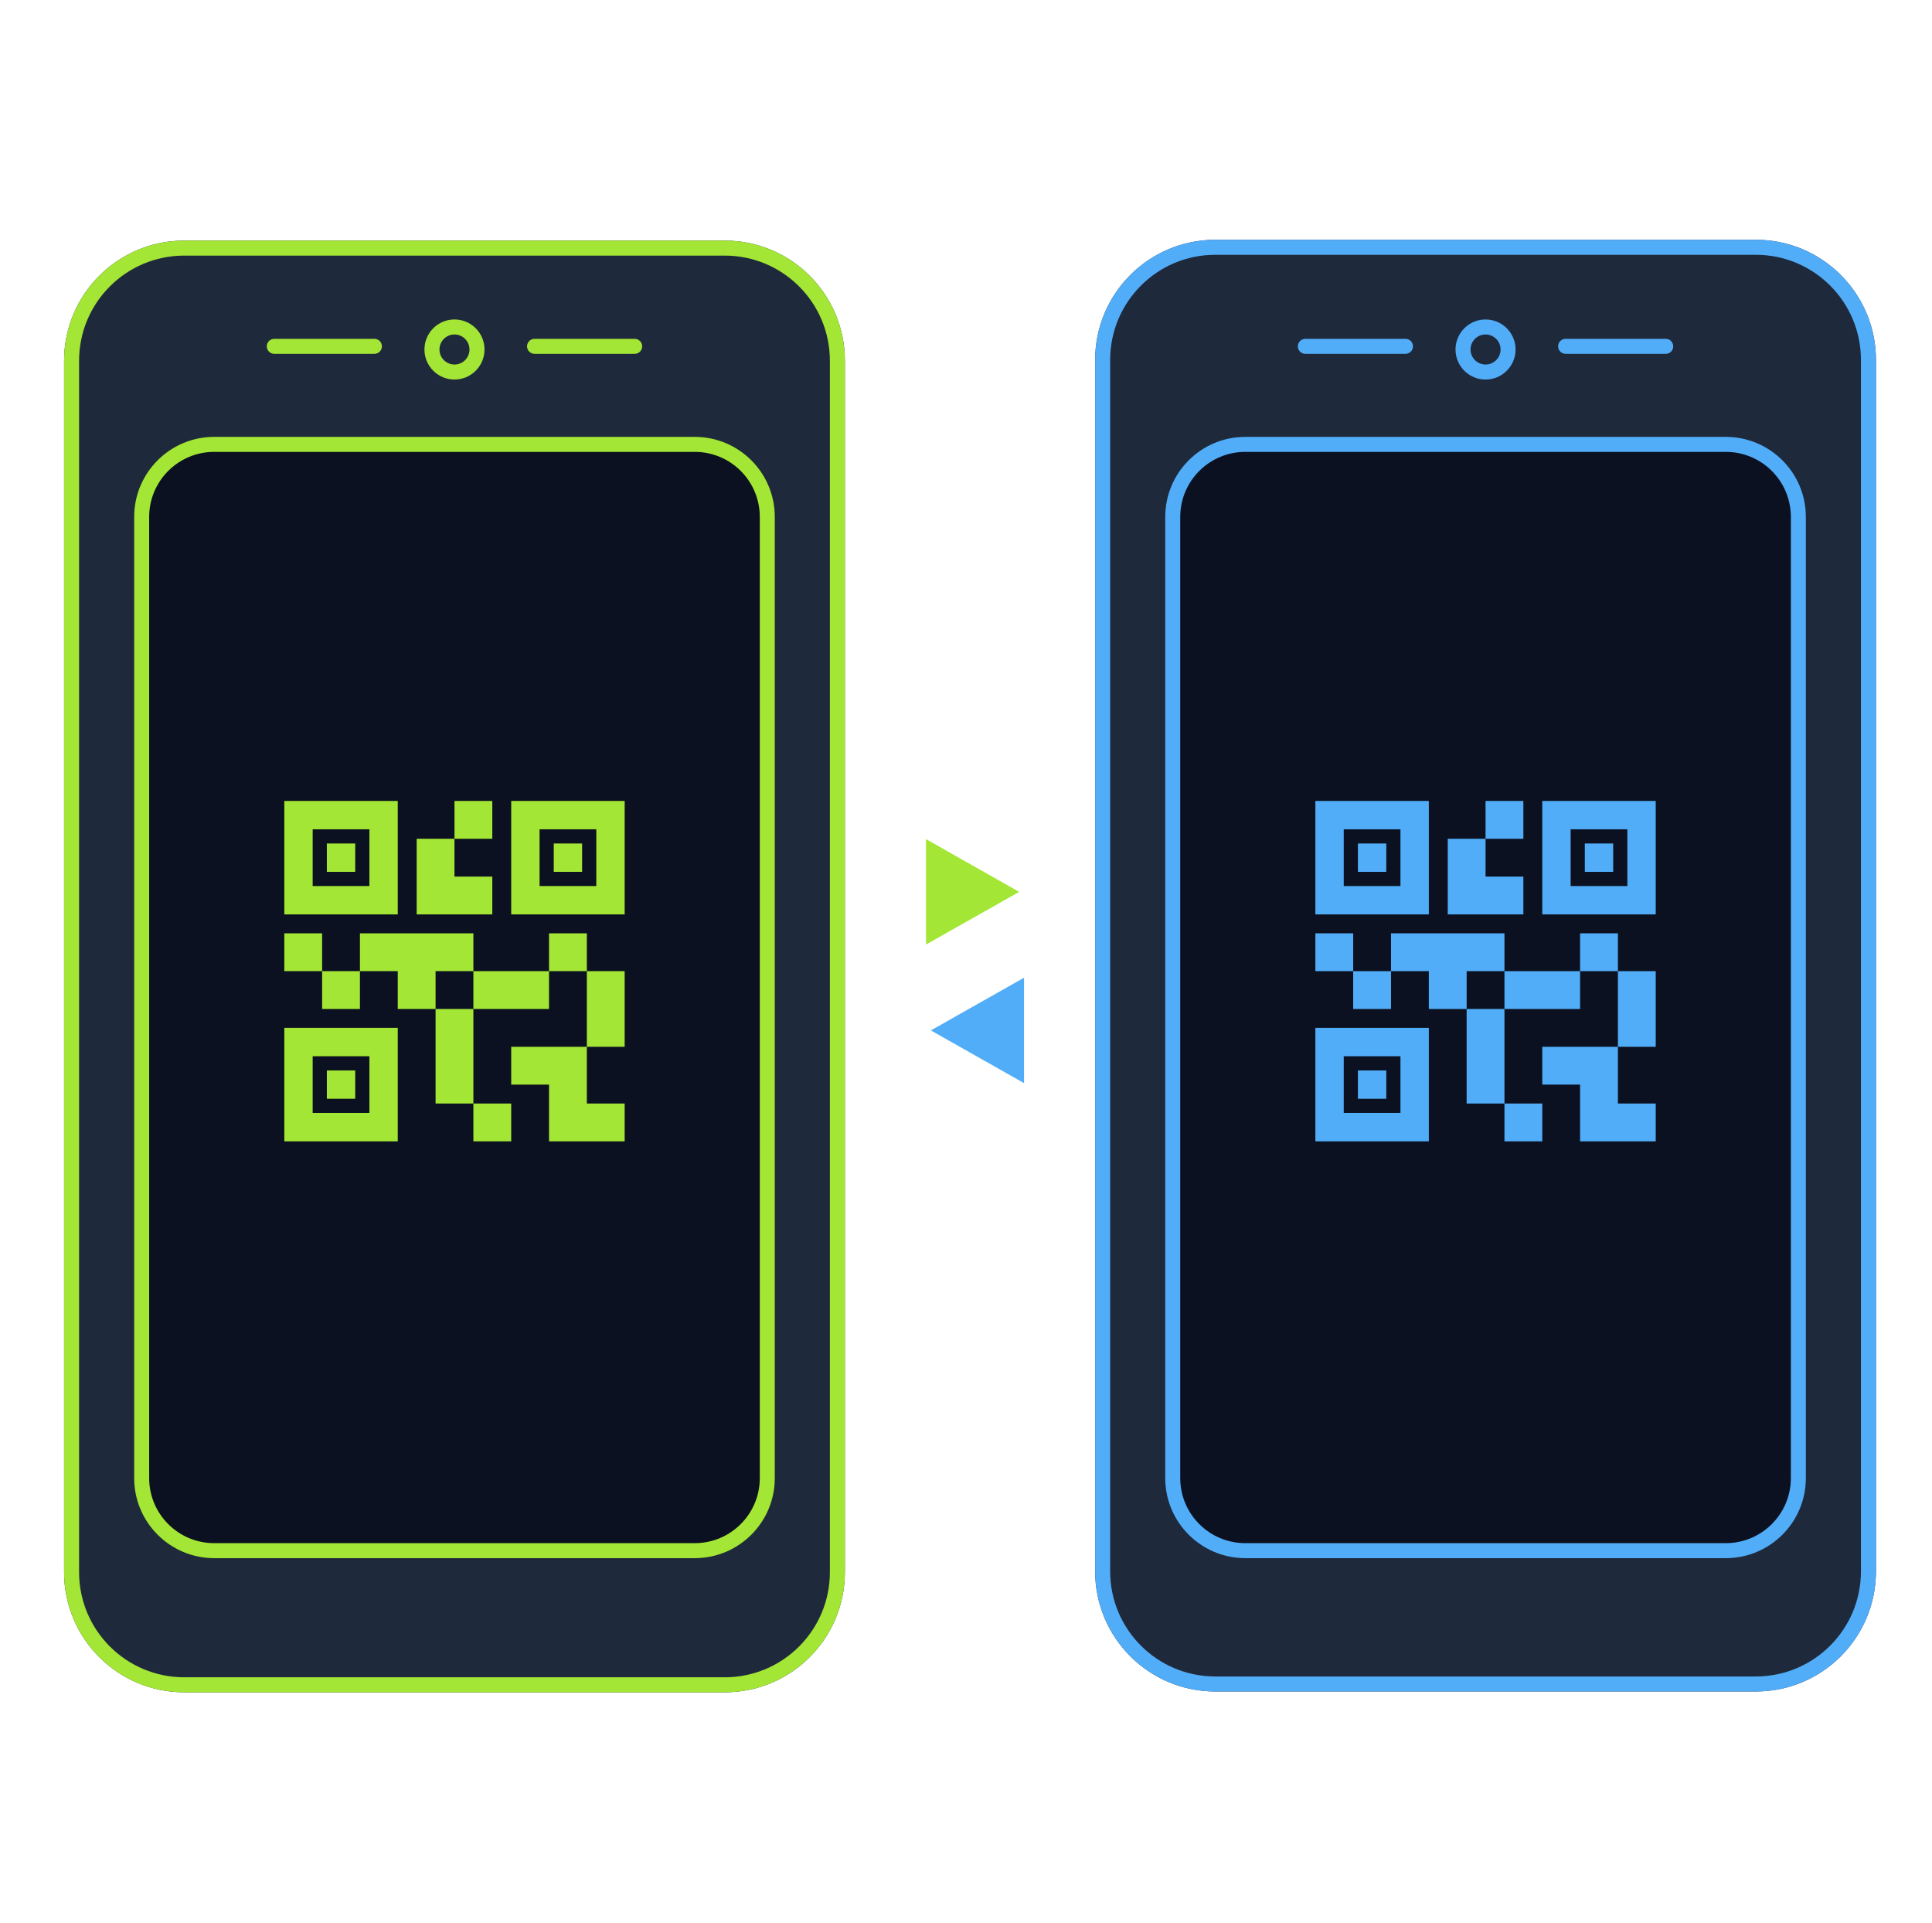
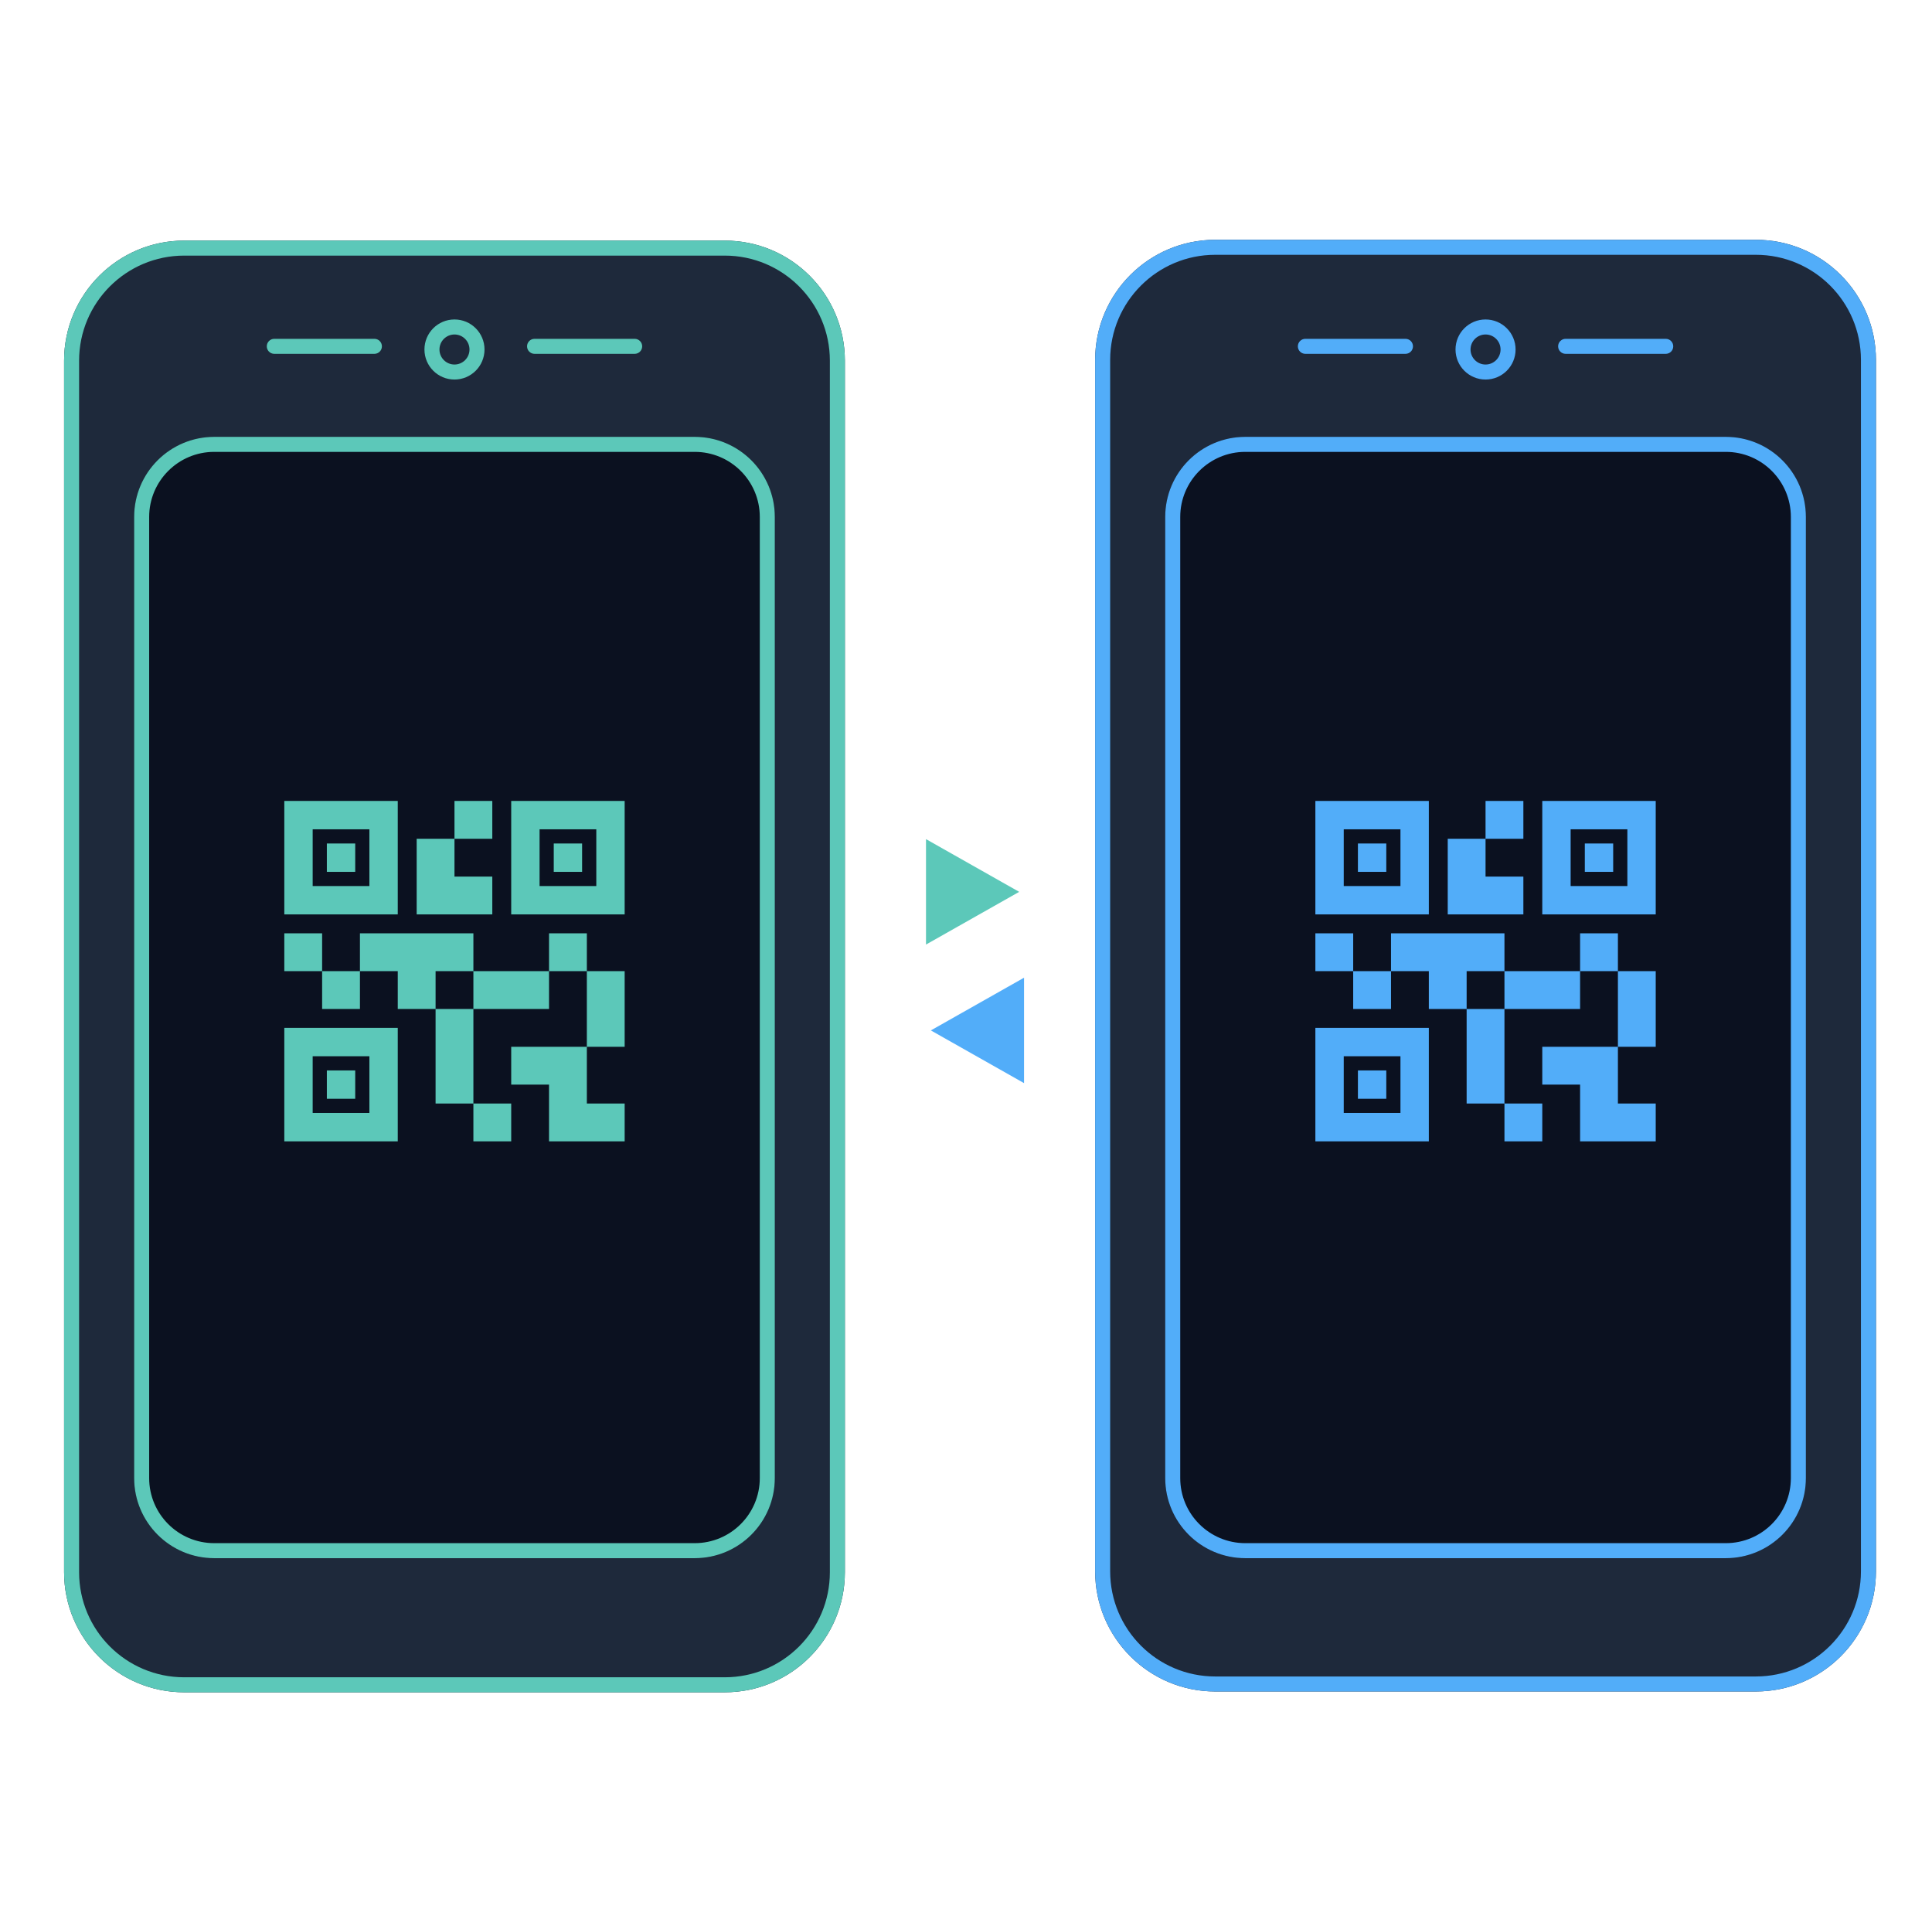
<svg xmlns="http://www.w3.org/2000/svg" width="193" height="192" viewBox="0 0 193 192" fill="none">
-   <path d="M101.813 89.08L92.504 83.814L92.504 94.345L101.813 89.08Z" fill="#A3E635" />
+   <path d="M101.813 89.08L92.504 83.814L92.504 94.345L101.813 89.08Z" fill="#5CC8B9" />
  <path d="M92.989 102.92L102.298 108.185L102.298 97.655L92.989 102.92Z" fill="#52ADF9" />
  <path d="M6.401 36.031C6.401 29.404 11.774 24.031 18.401 24.031H72.401C79.029 24.031 84.401 29.404 84.401 36.031V157.031C84.401 163.659 79.029 169.031 72.401 169.031H18.401C11.774 169.031 6.401 163.659 6.401 157.031V36.031Z" fill="#1E293B" />
-   <path fill-rule="evenodd" clip-rule="evenodd" d="M72.401 25.531H18.401C12.602 25.531 7.901 30.232 7.901 36.031V157.031C7.901 162.83 12.602 167.531 18.401 167.531H72.401C78.2 167.531 82.901 162.83 82.901 157.031V36.031C82.901 30.232 78.2 25.531 72.401 25.531ZM18.401 24.031C11.774 24.031 6.401 29.404 6.401 36.031V157.031C6.401 163.659 11.774 169.031 18.401 169.031H72.401C79.029 169.031 84.401 163.659 84.401 157.031V36.031C84.401 29.404 79.029 24.031 72.401 24.031H18.401Z" fill="#A3E635" />
-   <path fill-rule="evenodd" clip-rule="evenodd" d="M45.401 36.409C44.573 36.409 43.901 35.738 43.901 34.909C43.901 34.081 44.573 33.409 45.401 33.409C46.23 33.409 46.901 34.081 46.901 34.909C46.901 35.738 46.23 36.409 45.401 36.409ZM45.401 37.909C43.745 37.909 42.401 36.566 42.401 34.909C42.401 33.252 43.745 31.909 45.401 31.909C47.058 31.909 48.401 33.252 48.401 34.909C48.401 36.566 47.058 37.909 45.401 37.909Z" fill="#A3E635" />
-   <path fill-rule="evenodd" clip-rule="evenodd" d="M26.651 34.592C26.651 34.178 26.987 33.842 27.401 33.842H37.401C37.816 33.842 38.151 34.178 38.151 34.592C38.151 35.007 37.816 35.342 37.401 35.342H27.401C26.987 35.342 26.651 35.007 26.651 34.592Z" fill="#A3E635" />
-   <path fill-rule="evenodd" clip-rule="evenodd" d="M52.651 34.592C52.651 34.178 52.987 33.842 53.401 33.842L63.401 33.842C63.816 33.842 64.151 34.178 64.151 34.592C64.151 35.007 63.816 35.342 63.401 35.342L53.401 35.342C52.987 35.342 52.651 35.007 52.651 34.592Z" fill="#A3E635" />
+   <path fill-rule="evenodd" clip-rule="evenodd" d="M72.401 25.531H18.401C12.602 25.531 7.901 30.232 7.901 36.031V157.031C7.901 162.83 12.602 167.531 18.401 167.531H72.401C78.2 167.531 82.901 162.83 82.901 157.031V36.031C82.901 30.232 78.2 25.531 72.401 25.531ZM18.401 24.031C11.774 24.031 6.401 29.404 6.401 36.031V157.031C6.401 163.659 11.774 169.031 18.401 169.031H72.401C79.029 169.031 84.401 163.659 84.401 157.031V36.031C84.401 29.404 79.029 24.031 72.401 24.031H18.401Z" fill="#5CC8B9" />
+   <path fill-rule="evenodd" clip-rule="evenodd" d="M45.401 36.409C44.573 36.409 43.901 35.738 43.901 34.909C43.901 34.081 44.573 33.409 45.401 33.409C46.23 33.409 46.901 34.081 46.901 34.909C46.901 35.738 46.23 36.409 45.401 36.409ZM45.401 37.909C43.745 37.909 42.401 36.566 42.401 34.909C42.401 33.252 43.745 31.909 45.401 31.909C47.058 31.909 48.401 33.252 48.401 34.909C48.401 36.566 47.058 37.909 45.401 37.909Z" fill="#5CC8B9" />
+   <path fill-rule="evenodd" clip-rule="evenodd" d="M26.651 34.592C26.651 34.178 26.987 33.842 27.401 33.842H37.401C37.816 33.842 38.151 34.178 38.151 34.592C38.151 35.007 37.816 35.342 37.401 35.342H27.401C26.987 35.342 26.651 35.007 26.651 34.592Z" fill="#5CC8B9" />
+   <path fill-rule="evenodd" clip-rule="evenodd" d="M52.651 34.592C52.651 34.178 52.987 33.842 53.401 33.842L63.401 33.842C63.816 33.842 64.151 34.178 64.151 34.592C64.151 35.007 63.816 35.342 63.401 35.342L53.401 35.342C52.987 35.342 52.651 35.007 52.651 34.592Z" fill="#5CC8B9" />
  <path d="M77.401 51.634C77.401 47.215 73.82 43.634 69.401 43.634H21.401C16.983 43.634 13.401 47.215 13.401 51.634V147.634C13.401 152.052 16.983 155.634 21.401 155.634H69.401C73.82 155.634 77.401 152.052 77.401 147.634V51.634Z" fill="#0B1120" />
-   <path fill-rule="evenodd" clip-rule="evenodd" d="M21.401 45.134H69.401C72.991 45.134 75.901 48.044 75.901 51.634V147.634C75.901 151.224 72.991 154.134 69.401 154.134H21.401C17.811 154.134 14.901 151.224 14.901 147.634V51.634C14.901 48.044 17.811 45.134 21.401 45.134ZM69.401 43.634C73.82 43.634 77.401 47.215 77.401 51.634V147.634C77.401 152.052 73.82 155.634 69.401 155.634H21.401C16.983 155.634 13.401 152.052 13.401 147.634V51.634C13.401 47.215 16.983 43.634 21.401 43.634H69.401Z" fill="#A3E635" />
-   <path d="M51.068 114H47.29V110.222H51.068V114ZM47.29 100.778H43.513V110.222H47.29V100.778ZM62.401 97H58.624V104.556H62.401V97ZM58.624 93.222H54.846V97H58.624V93.222ZM35.957 97H32.179V100.778H35.957V97ZM32.179 93.222H28.401V97H32.179V93.222ZM45.401 83.778H49.179V80H45.401V83.778ZM31.235 82.833V88.5H36.901V82.833H31.235ZM39.735 91.333H28.401V80H39.735V91.333ZM31.235 105.5V111.167H36.901V105.5H31.235ZM39.735 114H28.401V102.667H39.735V114ZM53.901 82.833V88.5H59.568V82.833H53.901ZM62.401 91.333H51.068V80H56.735H62.401V91.333ZM58.624 110.222V104.556H51.068V108.333H54.846V114H62.401V110.222H58.624ZM54.846 97H47.29V100.778H54.846V97ZM47.29 93.222H35.957V97H39.735V100.778H43.513V97H47.29V93.222ZM49.179 91.333V87.556H45.401V83.778H41.624V91.333H49.179ZM35.485 84.25H32.651V87.083H35.485V84.25ZM35.485 106.917H32.651V109.75H35.485V106.917ZM58.151 84.25H55.318V87.083H58.151V84.25Z" fill="#A3E635" />
+   <path fill-rule="evenodd" clip-rule="evenodd" d="M21.401 45.134H69.401C72.991 45.134 75.901 48.044 75.901 51.634V147.634C75.901 151.224 72.991 154.134 69.401 154.134H21.401C17.811 154.134 14.901 151.224 14.901 147.634V51.634C14.901 48.044 17.811 45.134 21.401 45.134ZM69.401 43.634C73.82 43.634 77.401 47.215 77.401 51.634V147.634C77.401 152.052 73.82 155.634 69.401 155.634H21.401C16.983 155.634 13.401 152.052 13.401 147.634V51.634C13.401 47.215 16.983 43.634 21.401 43.634H69.401Z" fill="#5CC8B9" />
+   <path d="M51.068 114H47.29V110.222H51.068V114ZM47.29 100.778H43.513V110.222H47.29V100.778ZM62.401 97H58.624V104.556H62.401V97ZM58.624 93.222H54.846V97H58.624V93.222ZM35.957 97H32.179V100.778H35.957V97ZM32.179 93.222H28.401V97H32.179V93.222ZM45.401 83.778H49.179V80H45.401V83.778ZM31.235 82.833V88.5H36.901V82.833H31.235ZM39.735 91.333H28.401V80H39.735V91.333ZM31.235 105.5V111.167H36.901V105.5H31.235ZM39.735 114H28.401V102.667H39.735V114ZM53.901 82.833V88.5H59.568V82.833H53.901ZM62.401 91.333H51.068V80H56.735H62.401V91.333ZM58.624 110.222V104.556H51.068V108.333H54.846V114H62.401V110.222H58.624ZM54.846 97H47.29V100.778H54.846V97ZM47.29 93.222H35.957V97H39.735V100.778H43.513V97H47.29V93.222ZM49.179 91.333V87.556H45.401V83.778H41.624V91.333H49.179ZM35.485 84.25H32.651V87.083H35.485V84.25ZM35.485 106.917H32.651V109.75H35.485V106.917ZM58.151 84.25H55.318V87.083H58.151V84.25Z" fill="#5CC8B9" />
  <path d="M109.401 35.95C109.401 29.323 114.774 23.95 121.401 23.95H175.401C182.029 23.95 187.401 29.323 187.401 35.95V156.95C187.401 163.578 182.029 168.95 175.401 168.95H121.401C114.774 168.95 109.401 163.578 109.401 156.95V35.95Z" fill="#1E293B" />
  <path fill-rule="evenodd" clip-rule="evenodd" d="M175.401 25.45H121.401C115.602 25.45 110.901 30.151 110.901 35.95V156.95C110.901 162.749 115.602 167.45 121.401 167.45H175.401C181.2 167.45 185.901 162.749 185.901 156.95V35.95C185.901 30.151 181.2 25.45 175.401 25.45ZM121.401 23.95C114.774 23.95 109.401 29.323 109.401 35.95V156.95C109.401 163.578 114.774 168.95 121.401 168.95H175.401C182.029 168.95 187.401 163.578 187.401 156.95V35.95C187.401 29.323 182.029 23.95 175.401 23.95H121.401Z" fill="#52ADF9" />
  <path fill-rule="evenodd" clip-rule="evenodd" d="M148.401 36.409C147.573 36.409 146.901 35.738 146.901 34.909C146.901 34.081 147.573 33.409 148.401 33.409C149.23 33.409 149.901 34.081 149.901 34.909C149.901 35.738 149.23 36.409 148.401 36.409ZM148.401 37.909C146.745 37.909 145.401 36.566 145.401 34.909C145.401 33.252 146.745 31.909 148.401 31.909C150.058 31.909 151.401 33.252 151.401 34.909C151.401 36.566 150.058 37.909 148.401 37.909Z" fill="#52ADF9" />
  <path fill-rule="evenodd" clip-rule="evenodd" d="M129.651 34.592C129.651 34.178 129.987 33.842 130.401 33.842H140.401C140.816 33.842 141.151 34.178 141.151 34.592C141.151 35.007 140.816 35.342 140.401 35.342H130.401C129.987 35.342 129.651 35.007 129.651 34.592Z" fill="#52ADF9" />
  <path fill-rule="evenodd" clip-rule="evenodd" d="M155.651 34.592C155.651 34.178 155.987 33.842 156.401 33.842L166.401 33.842C166.816 33.842 167.151 34.178 167.151 34.592C167.151 35.007 166.816 35.342 166.401 35.342L156.401 35.342C155.987 35.342 155.651 35.007 155.651 34.592Z" fill="#52ADF9" />
  <path d="M180.401 51.634C180.401 47.215 176.82 43.634 172.401 43.634H124.401C119.983 43.634 116.401 47.215 116.401 51.634V147.634C116.401 152.052 119.983 155.634 124.401 155.634H172.401C176.82 155.634 180.401 152.052 180.401 147.634V51.634Z" fill="#0B1120" />
  <path fill-rule="evenodd" clip-rule="evenodd" d="M124.401 45.134H172.401C175.991 45.134 178.901 48.044 178.901 51.634V147.634C178.901 151.224 175.991 154.134 172.401 154.134H124.401C120.812 154.134 117.901 151.224 117.901 147.634V51.634C117.901 48.044 120.812 45.134 124.401 45.134ZM172.401 43.634C176.82 43.634 180.401 47.215 180.401 51.634V147.634C180.401 152.052 176.82 155.634 172.401 155.634H124.401C119.983 155.634 116.401 152.052 116.401 147.634V51.634C116.401 47.215 119.983 43.634 124.401 43.634H172.401Z" fill="#52ADF9" />
  <path d="M154.068 114H150.29V110.222H154.068V114ZM150.29 100.778H146.512V110.222H150.29V100.778ZM165.401 97H161.624V104.556H165.401V97ZM161.624 93.222H157.846V97H161.624V93.222ZM138.957 97H135.179V100.778H138.957V97ZM135.179 93.222H131.401V97H135.179V93.222ZM148.401 83.778H152.179V80H148.401V83.778ZM134.235 82.833V88.5H139.901V82.833H134.235ZM142.735 91.333H131.401V80H142.735V91.333ZM134.235 105.5V111.167H139.901V105.5H134.235ZM142.735 114H131.401V102.667H142.735V114ZM156.901 82.833V88.5H162.568V82.833H156.901ZM165.401 91.333H154.068V80H159.735H165.401V91.333ZM161.624 110.222V104.556H154.068V108.333H157.846V114H165.401V110.222H161.624ZM157.846 97H150.29V100.778H157.846V97ZM150.29 93.222H138.957V97H142.735V100.778H146.512V97H150.29V93.222ZM152.179 91.333V87.556H148.401V83.778H144.624V91.333H152.179ZM138.485 84.25H135.651V87.083H138.485V84.25ZM138.485 106.917H135.651V109.75H138.485V106.917ZM161.151 84.25H158.318V87.083H161.151V84.25Z" fill="#52ADF9" />
</svg>
